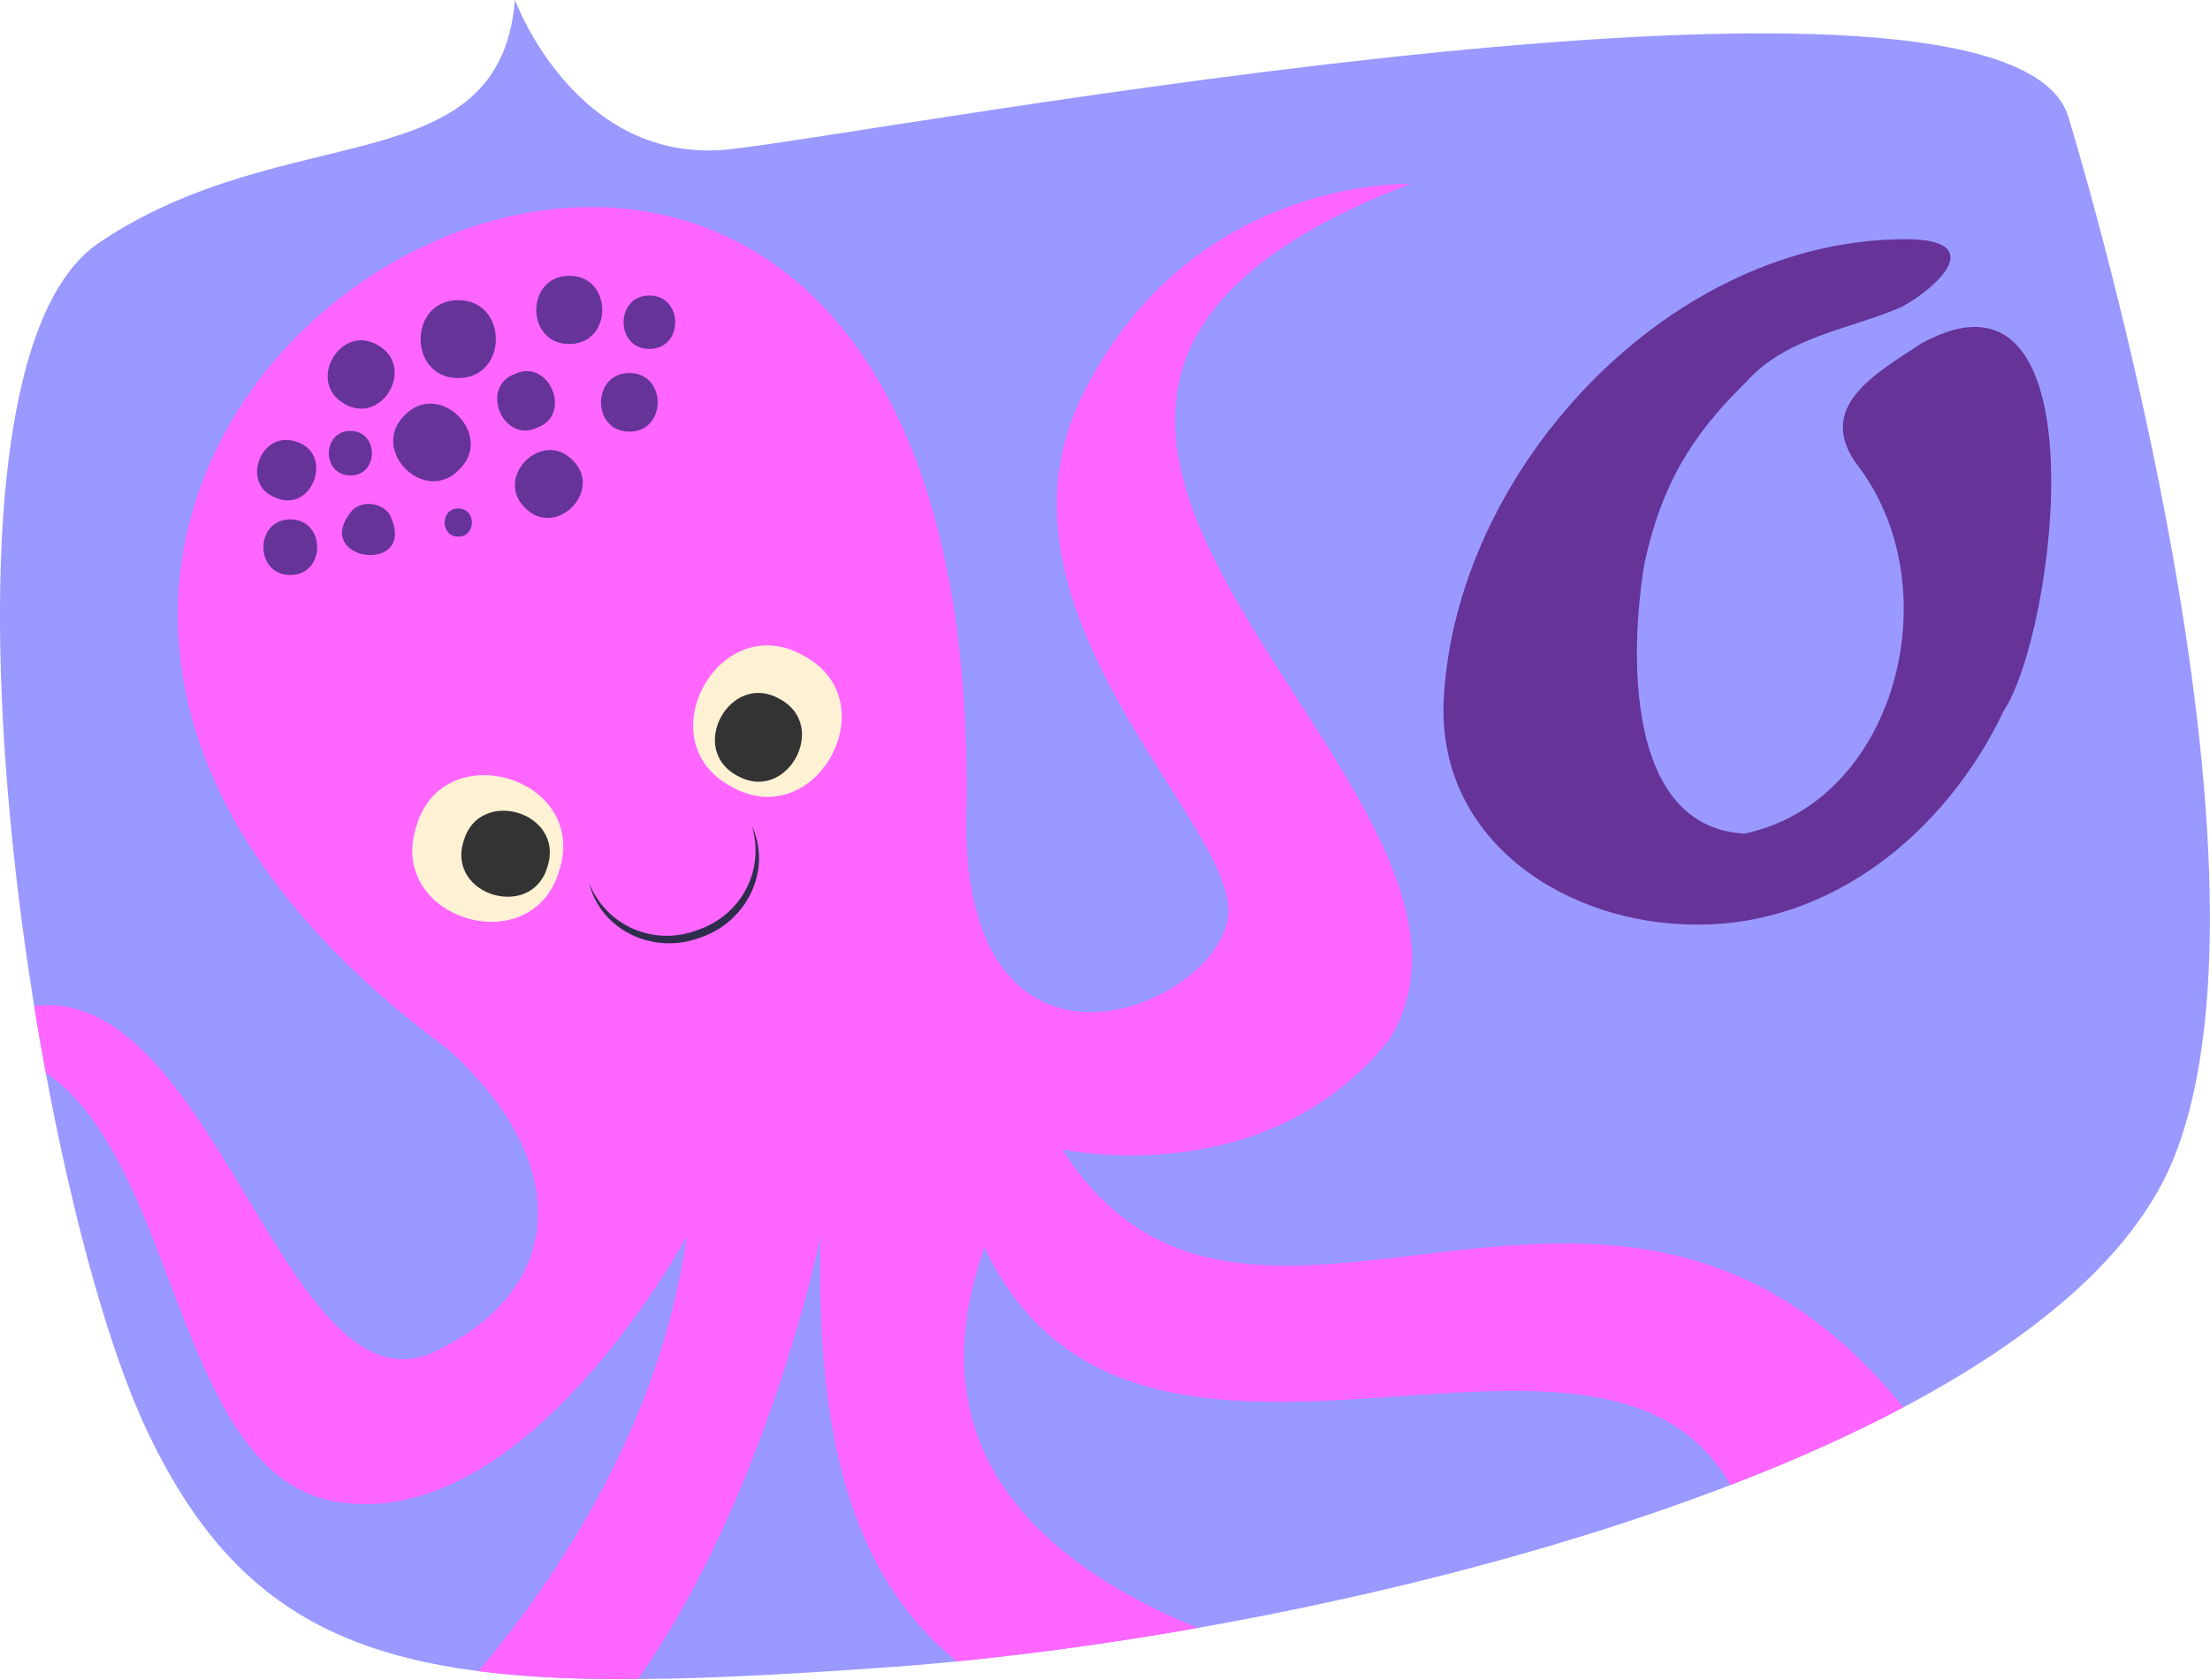
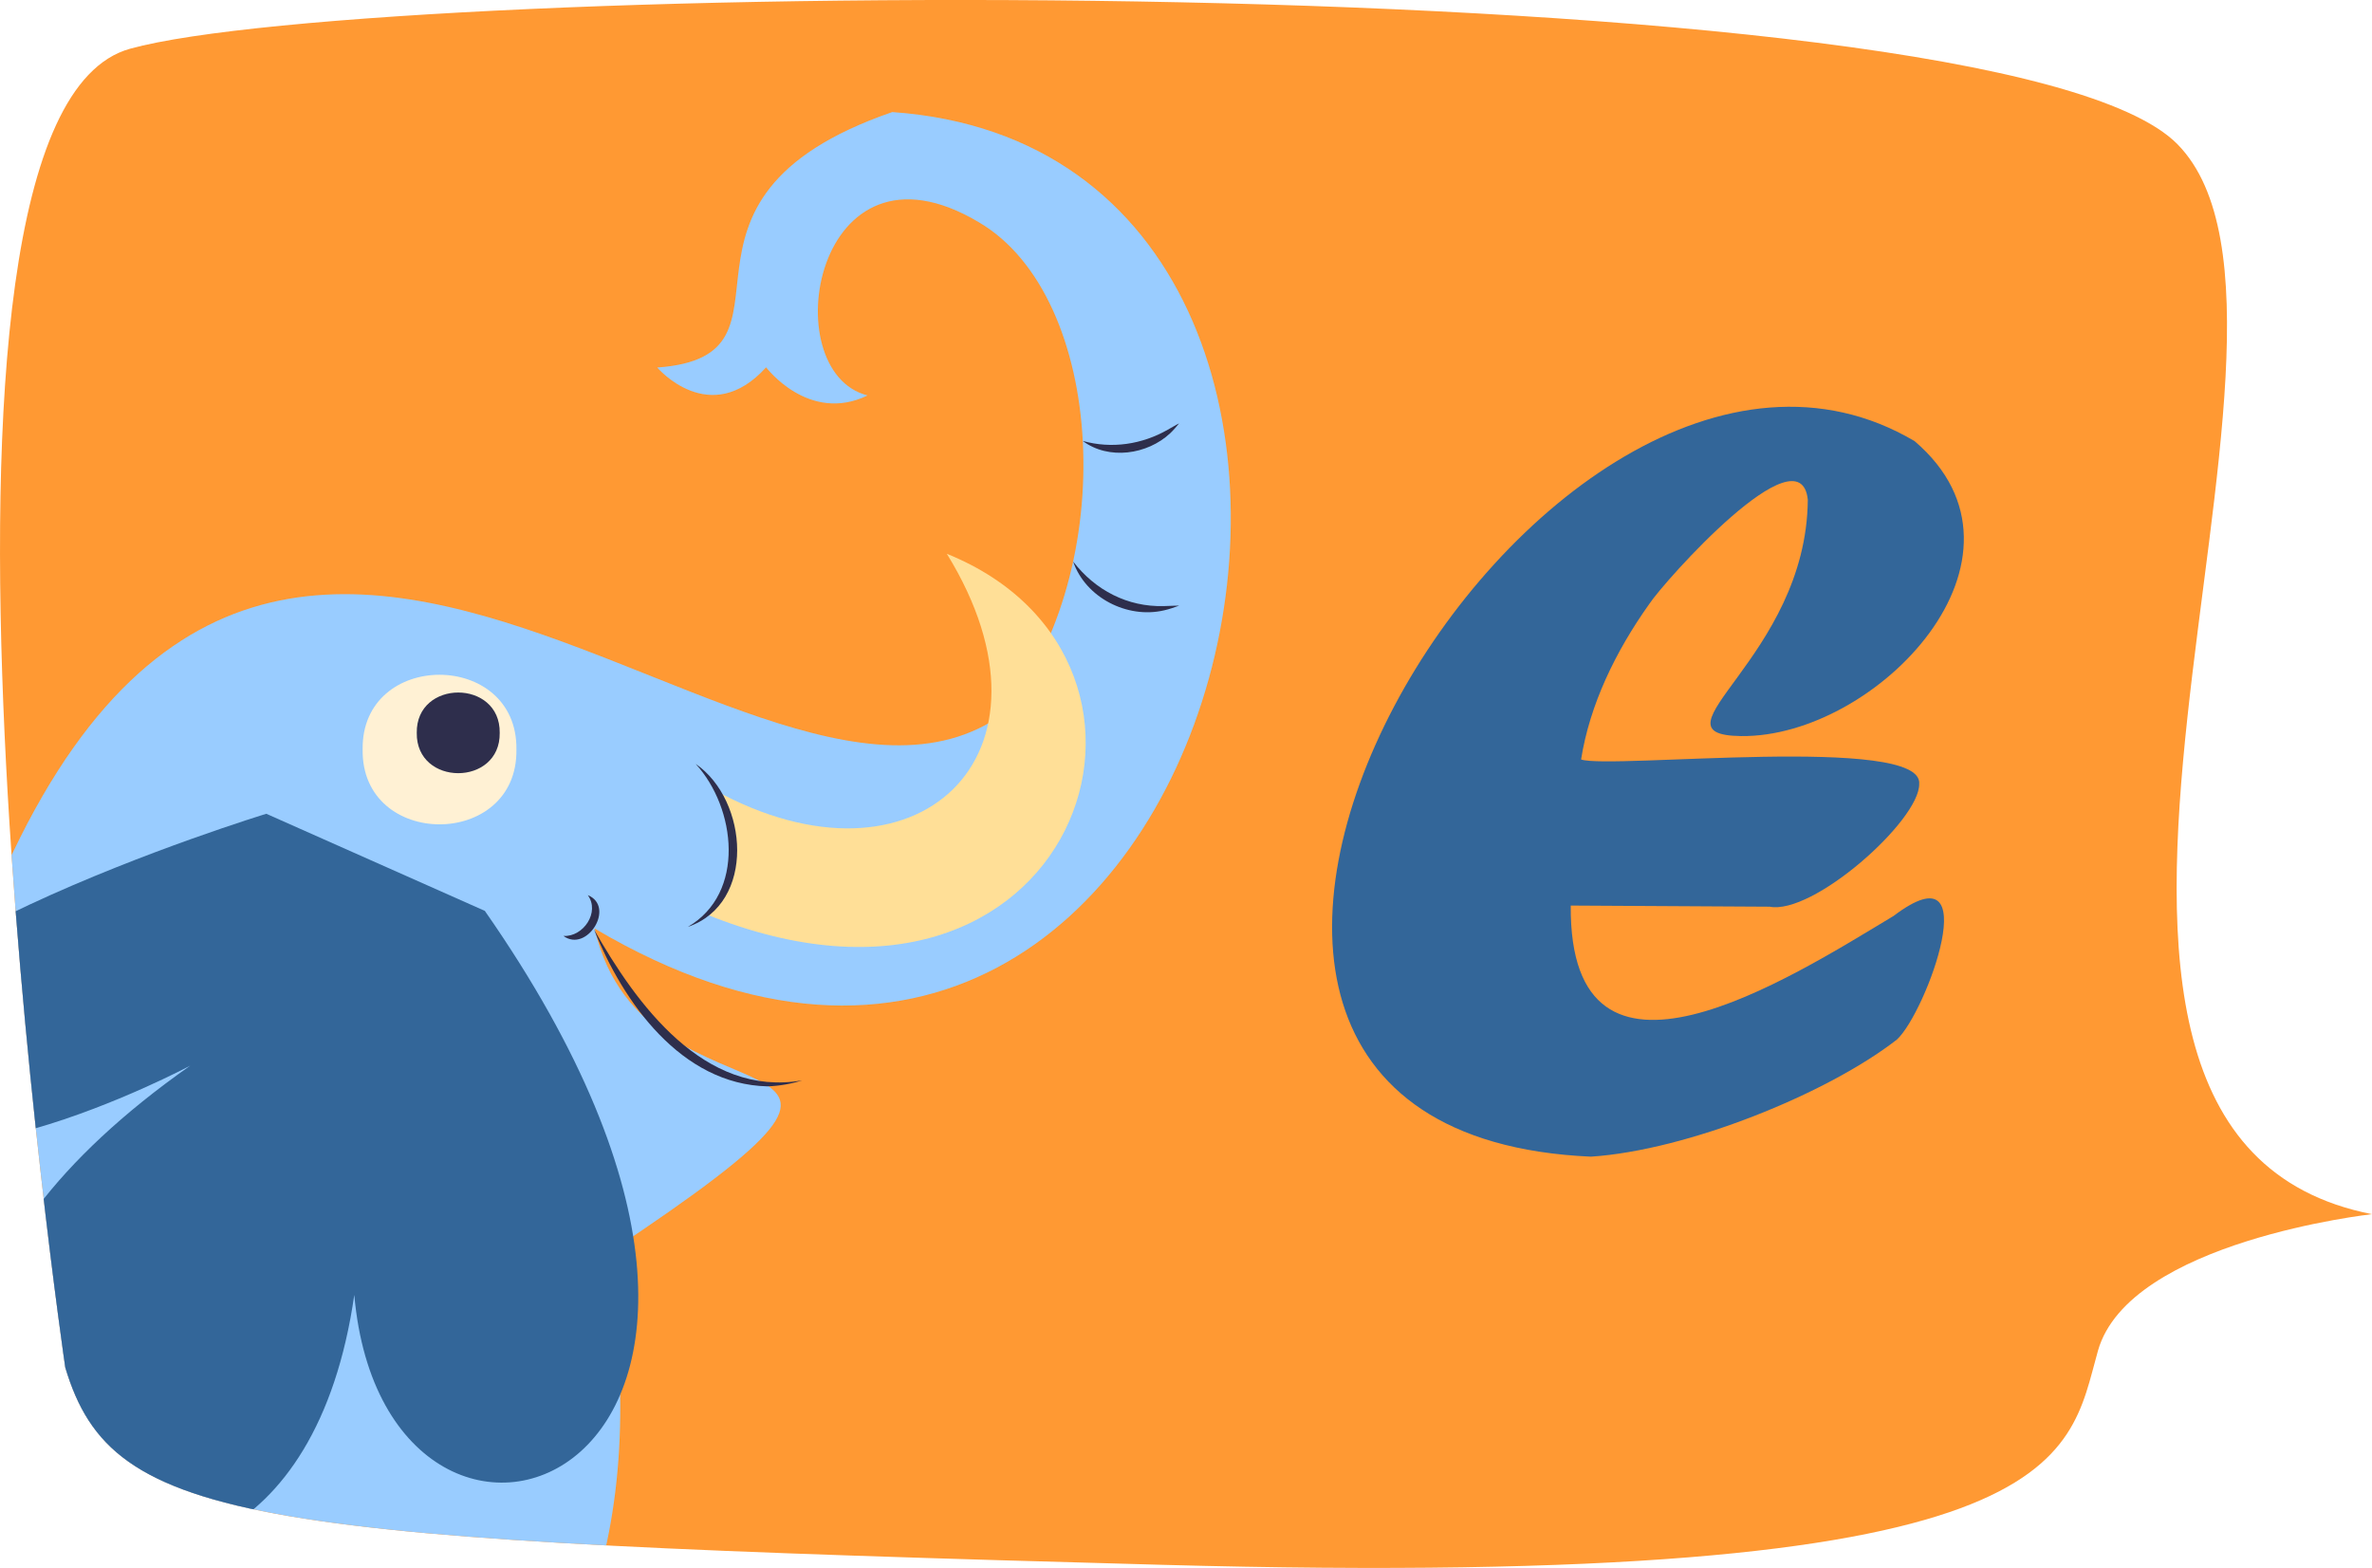
- <svg xmlns="http://www.w3.org/2000/svg" viewBox="0 0 279.1 212.12">
+ <svg xmlns="http://www.w3.org/2000/svg" viewBox="0 0 272.56 180.21">
  <defs>
    <clipPath id="a">
-       <path d="M261.28 15s28.84 93.53 13.12 131.6c-15.72 38.07-107.43 60.13-162.37 64.03-54.94 3.89-78.3 2.16-93.44-29.85C3.45 148.76-11.26 46.64 12.53 30.65c23.8-16 50.51-7.23 52.51-30.65 0 0 7.66 20.95 27.09 18.86 19.43-2.08 162.32-29.27 169.15-3.87Z" fill="none" />
+       <path d="M7.5 157.17S-13.58 13.49 14.95 5.6c28.52-7.89 214.74-10.01 235.28 11 20.54 21-25 113.66 22.33 122.95 0 0-27.92 3.08-31.49 15.7s-2.79 27.47-107.55 24.6C28.76 176.99 12.95 175.38 7.5 157.17Z" fill="none" />
    </clipPath>
  </defs>
-   <path d="M261.28 15s28.84 93.53 13.12 131.6c-15.72 38.07-107.43 60.13-162.37 64.03-54.94 3.89-78.3 2.16-93.44-29.85C3.45 148.76-11.26 46.64 12.53 30.65c23.8-16 50.51-7.23 52.51-30.65 0 0 7.66 20.95 27.09 18.86 19.43-2.08 162.32-29.27 169.15-3.87Z" fill="#99f" />
-   <path d="M220.61 48.17c-7.18 6.99-10.78 13.22-12.93 22.98-1.88 11.28-2.43 33.32 12.61 34.16 19.04-3.96 26.12-30.7 14.49-46.28-5.88-7.57 2.21-11.9 7.93-15.68 23.05-12.57 16.92 36.53 10.34 46.44-7.33 15.43-21.8 27.1-38.75 27.01-16.14.06-32.73-10.31-31.98-28.23 1.36-28.81 27.72-57.6 57.08-58.33 12.04-.46 5.74 5.78.84 8.49-6.49 2.88-14.41 3.69-19.64 9.43Z" fill="#639" />
+   <path d="M7.5 157.17S-13.58 13.49 14.95 5.6c28.52-7.89 214.74-10.01 235.28 11 20.54 21-25 113.66 22.33 122.95 0 0-27.92 3.08-31.49 15.7s-2.79 27.47-107.55 24.6C28.76 176.99 12.95 175.38 7.5 157.17Z" fill="#f93" />
+   <path d="m203.29 104.21-22.8-.13c-.19 24.64 25.1 8.41 37.1 1.19 10.85-8.22 3.75 11.12.38 14.21-8 6.23-24.07 12.73-35.16 13.46-67.1-2.97-5.63-107.56 37.19-82.24 15.61 13.34-4.38 34.1-19.95 33.9-11.04-.15 7.53-9.01 7.68-27.17-.86-8.13-16.52 9.39-18.24 12.02-3.85 5.42-6.82 11.54-7.81 17.84 3.33 1.15 39.39-2.91 38.85 2.82.06 4.18-12.24 15.14-17.24 14.09Z" fill="#369" />
  <g clip-path="url(#a)">
-     <path d="M56.63 132.58c-106.27-78.23 69.54-179.72 65.38-27.95.52 35.4 31.27 22.74 33.07 11.37 1.81-11.37-32.04-38.5-18.35-66.15 13.69-27.65 41.34-26.61 41.34-26.61-74.41 28.62 16.99 75.99-2.57 108.01-15.51 19.64-41.35 13.95-41.35 13.95 24.66 38.52 73.33-17.83 111.11 39.28l-23 14.21c-8.39-49.24-76.8 3.21-97.93-41.08-13.21 37.07 27.32 49.96 48.61 54.52l-9.43 11.36c-44.42-3.81-61.02-21.04-59.88-67.27 0 0-9.29 45.38-32.83 67.27l-17.58-4.64s28.52-26.42 33.49-62.62c0 0-20.23 37.75-44.44 33.44-24.21-4.31-18.81-60.79-49.41-56.93 32.27-26.95 40.5 49.64 62.68 37.69 15.92-7.96 16.78-23.62 1.09-37.84Z" fill="#f6f" />
-     <path d="M57.87 37.92c-6.33 0-6.34 9.84 0 9.84s6.34-9.84 0-9.84Zm14.02-3.08c-5.55 0-5.56 8.62 0 8.62s5.56-8.62 0-8.62Zm-4.03 19.18c4.49-1.66 1.48-8.82-2.85-6.77-4.49 1.66-1.48 8.82 2.85 6.77Zm11.62-6.9c-4.77 0-4.77 7.41 0 7.41s4.77-7.41 0-7.41Zm-36.02 3.87c4.74 2.85 9.09-4.61 4.3-7.36-4.74-2.85-9.09 4.61-4.3 7.36Zm14.53 8.34c4.51-4.38-2.49-11.41-6.88-6.88-4.51 4.38 2.49 11.41 6.88 6.88Zm-23.23 3.52c4.76 2.14 7.54-5.75 2.49-7.1-4.42-1.34-6.84 5.46-2.49 7.1Zm9.49-8.41c-3.62 0-3.63 5.62 0 5.62s3.63-5.62 0-5.62Zm37.76-17.11c-4.34 0-4.35 6.75 0 6.75s4.35-6.75 0-6.75Zm-9.69 20.8c-3.88-3.95-9.96 2.16-6.02 6.02 3.88 3.95 9.96-2.16 6.02-6.02ZM49.2 64.97c-.99-1.44-3.26-1.78-4.63-.6-5.73 6.59 8.5 8.44 4.63.6Zm8.67-.74c-2.29 0-2.3 3.56 0 3.56s2.3-3.56 0-3.56Zm-21.21 1.38c-4.52 0-4.53 7.03 0 7.03s4.53-7.03 0-7.03Z" fill="#639" />
-     <path d="M70.66 109.86c-3.3 11.8-21.76 6.35-18.12-5.35 3.3-11.8 21.76-6.35 18.12 5.35Z" fill="#fff1d4" />
-     <path d="M69.16 109.42c-1.93 6.92-12.76 3.73-10.62-3.14 1.93-6.92 12.76-3.73 10.62 3.14Z" fill="#333" />
-     <path d="M92.34 99.36c10.63 6.1 19.96-10.74 9.16-16.52-10.63-6.1-19.96 10.74-9.16 16.52Z" fill="#fff1d4" />
-     <path d="M93.1 97.99c6.23 3.57 11.7-6.3 5.37-9.69-6.23-3.57-11.7 6.3-5.37 9.69Z" fill="#333" />
-     <path d="M94.93 104.27c2.66 5.71-.69 12.27-6.53 14.18-5.75 2.19-12.48-.8-14.01-6.91 2.21 5.5 8.22 8.02 13.67 5.96 5.53-1.84 8.62-7.58 6.87-13.24Z" fill="#2e2e4c" />
+     <path d="M102.53 12.88c-29.39 10.14-8.6 28.04-27.01 29.36 0 0 6.05 7.11 12.51-.02 0 0 4.91 6.5 11.66 3.23-10.82-2.73-6.11-31.18 12.78-19.91 14.63 8.57 16.3 39.84 2.86 56.48C84.8 104 22.24 14.79-7.76 123.61c3.44 13.27-21.03 33.6-21.03 33.6l18.3 44.71c41.7 26.08 91.15 8.06 80.23-57.81 42.85-28.43 4.29-12.17-1.42-37.4 74.03 43.85 102.75-89.01 34.21-93.83Z" fill="#9cf" />
+     <g fill="#2e2e4c">
+       <path d="M124.42 50.68c3.32.93 6.8.4 9.76-1.29.44-.23.85-.51 1.31-.73-.32.39-.65.78-1.02 1.13-2.62 2.46-7.08 3.12-10.05.89Zm-1.11 13.86c2.55 3.31 6.27 5.23 10.4 5.12.59 0 1.17-.06 1.78-.05-.56.2-1.14.41-1.73.54-4.23.99-9.02-1.46-10.45-5.61Zm-55.06 42.27c4.89 8.64 12.67 19.34 23.93 17.36-1.28.41-2.62.64-3.98.69-9.91-.23-16.62-9.65-19.95-18.05Z" />
+       <path d="M64.74 107.57c2.29.14 4.23-2.74 2.8-4.69 3.22 1.32-.09 6.68-2.8 4.69Z" />
+     </g>
+     <path d="M59.34 86.15c.17 11.46-17.83 11.46-17.67 0-.17-11.46 17.83-11.46 17.67 0Z" fill="#fff1d4" />
+     <path d="M57.42 84.23c.09 6.18-9.62 6.18-9.53 0-.09-6.18 9.62-6.18 9.53 0Z" fill="#2e2e4c" />
+     <path d="M55.71 104.69c45.65 65.45-11.33 85.56-15 44.14-8.57 59.59-81.54 17.68-18.85-26.35 0 0-34.26 18.26-40.81 3.23-6.55-15.03 49.55-32.18 49.55-32.18" fill="#369" />
+     <path d="M81.16 105.09c42.3 17.08 58.37-29 27.64-41.44 14.32 23.25-3.55 39.9-26.74 27.14 0 0 5.97 6.42-.9 14.29" fill="#ffdf97" />
+     <path d="M79.94 87.8c6.05 4.16 6.96 16.05-.9 18.73 6.67-3.88 5.54-13.66.9-18.73Z" fill="#2e2e4c" />
  </g>
</svg>
